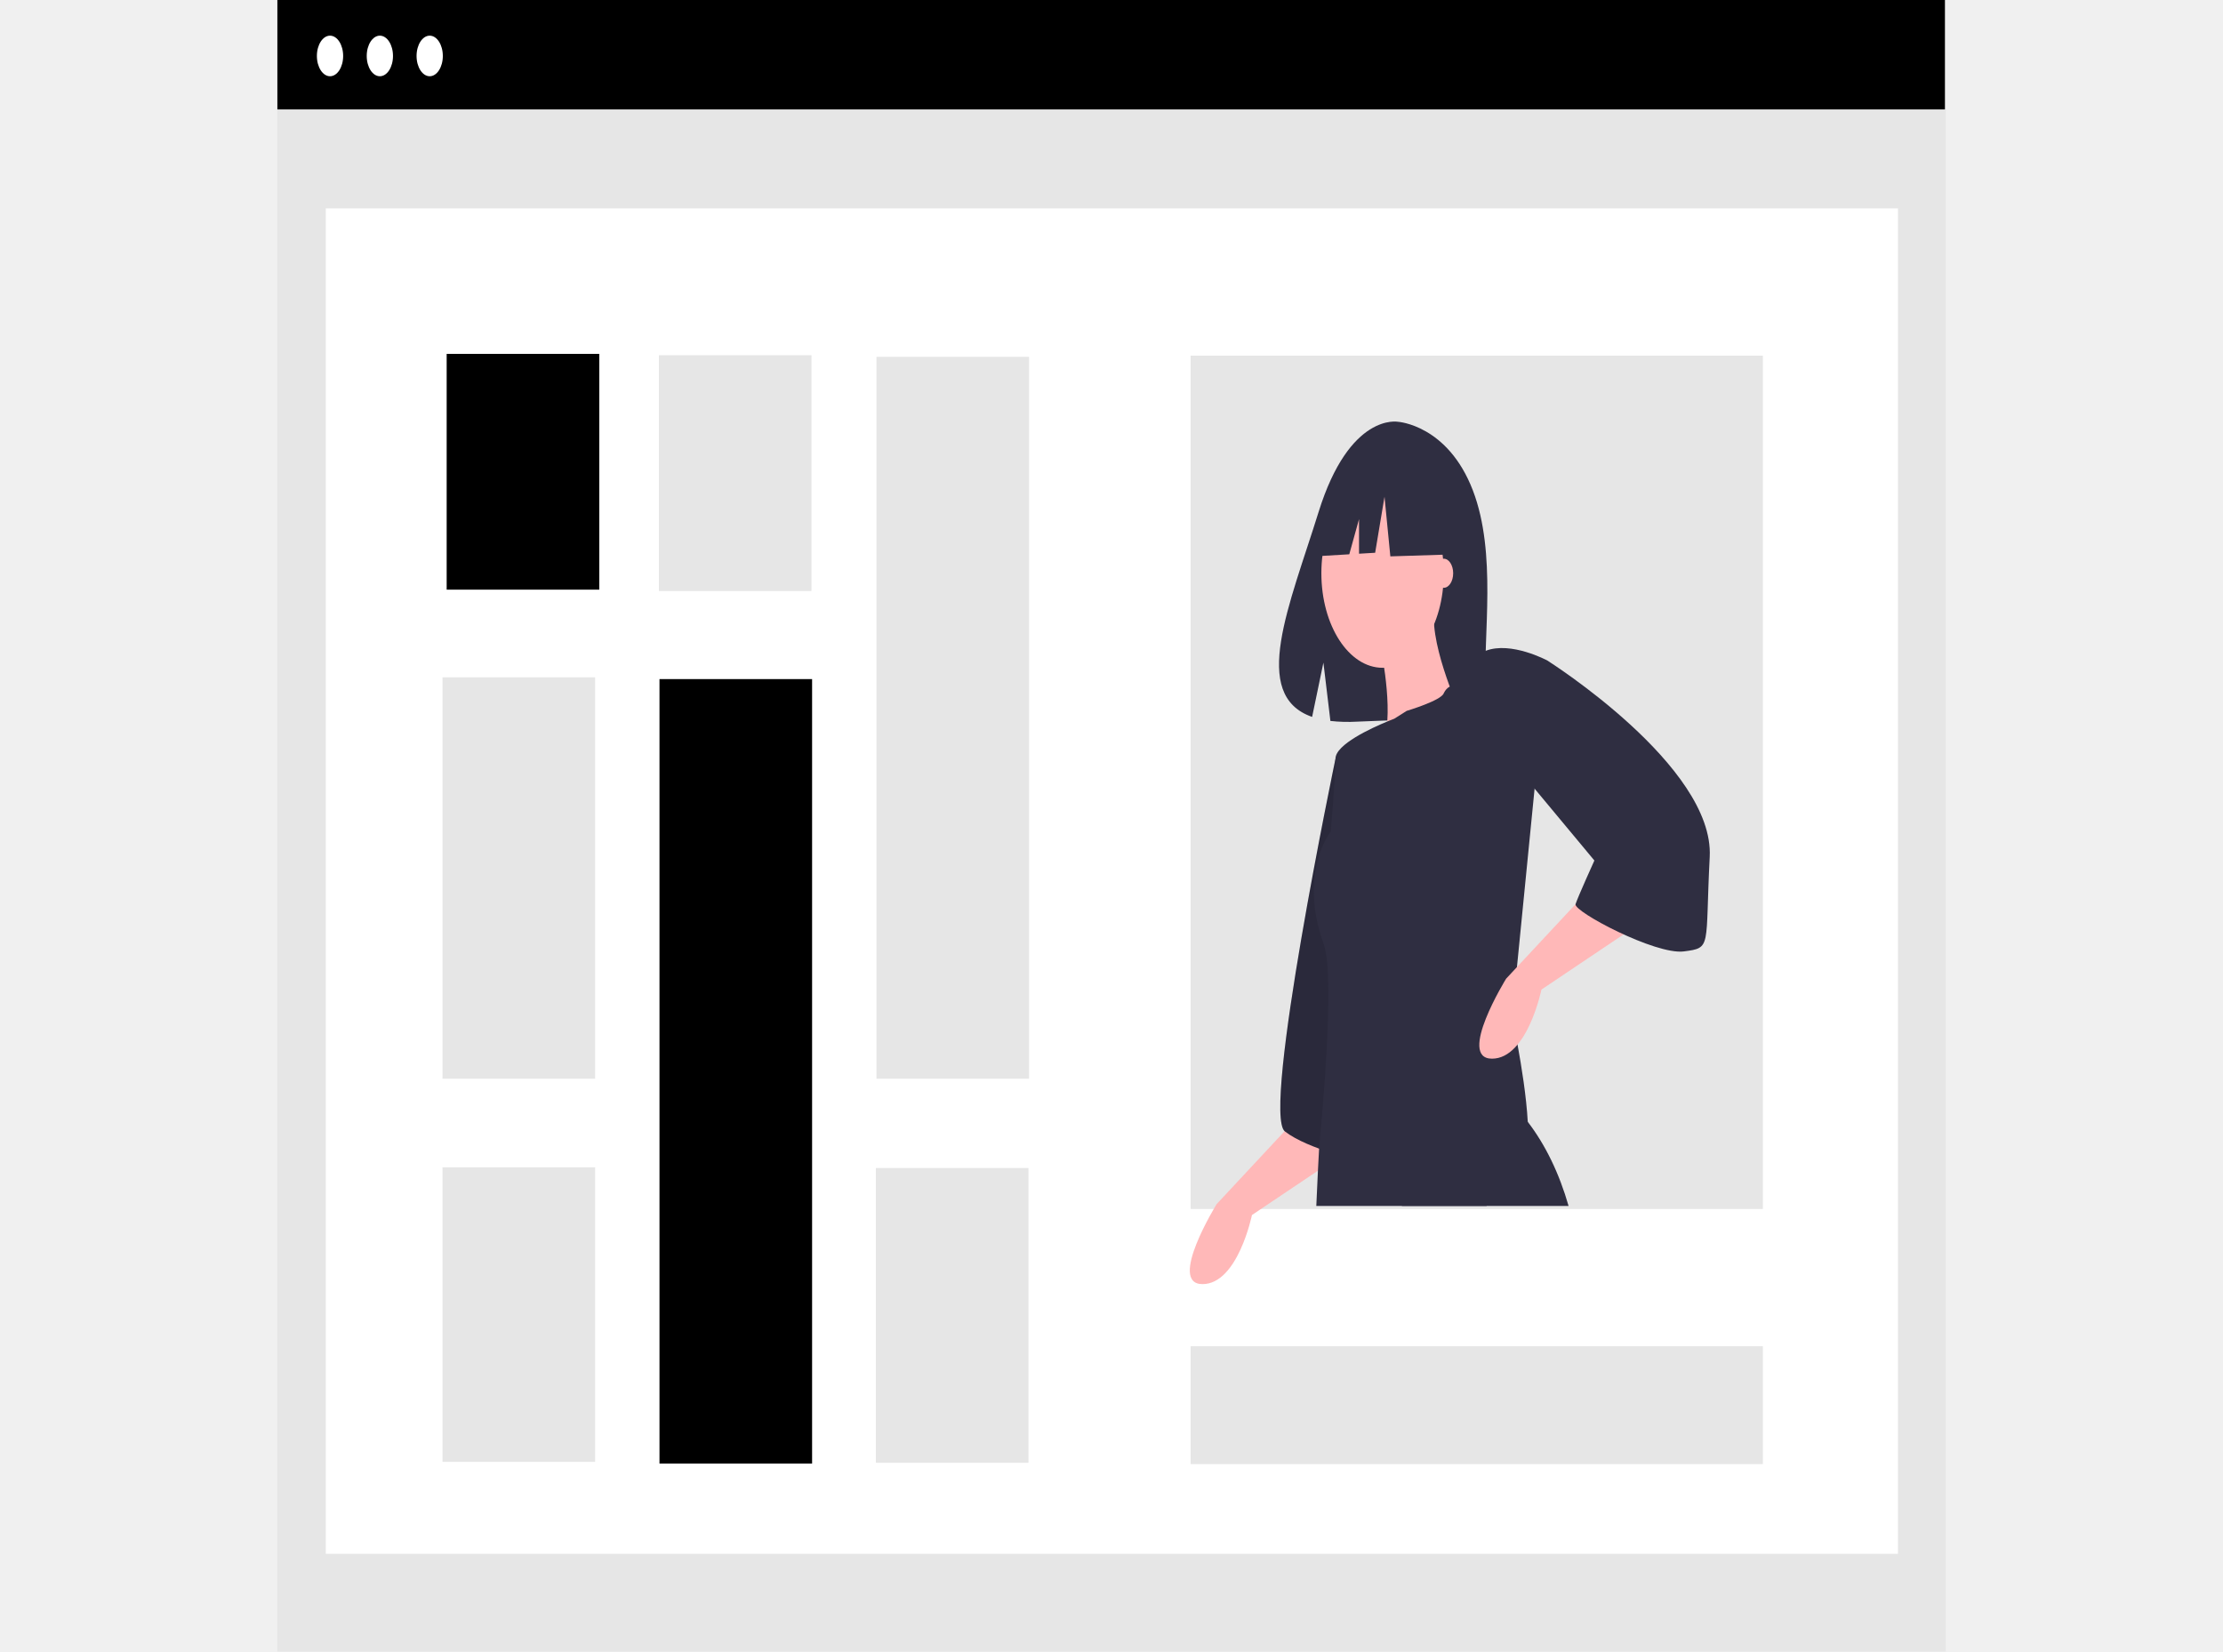
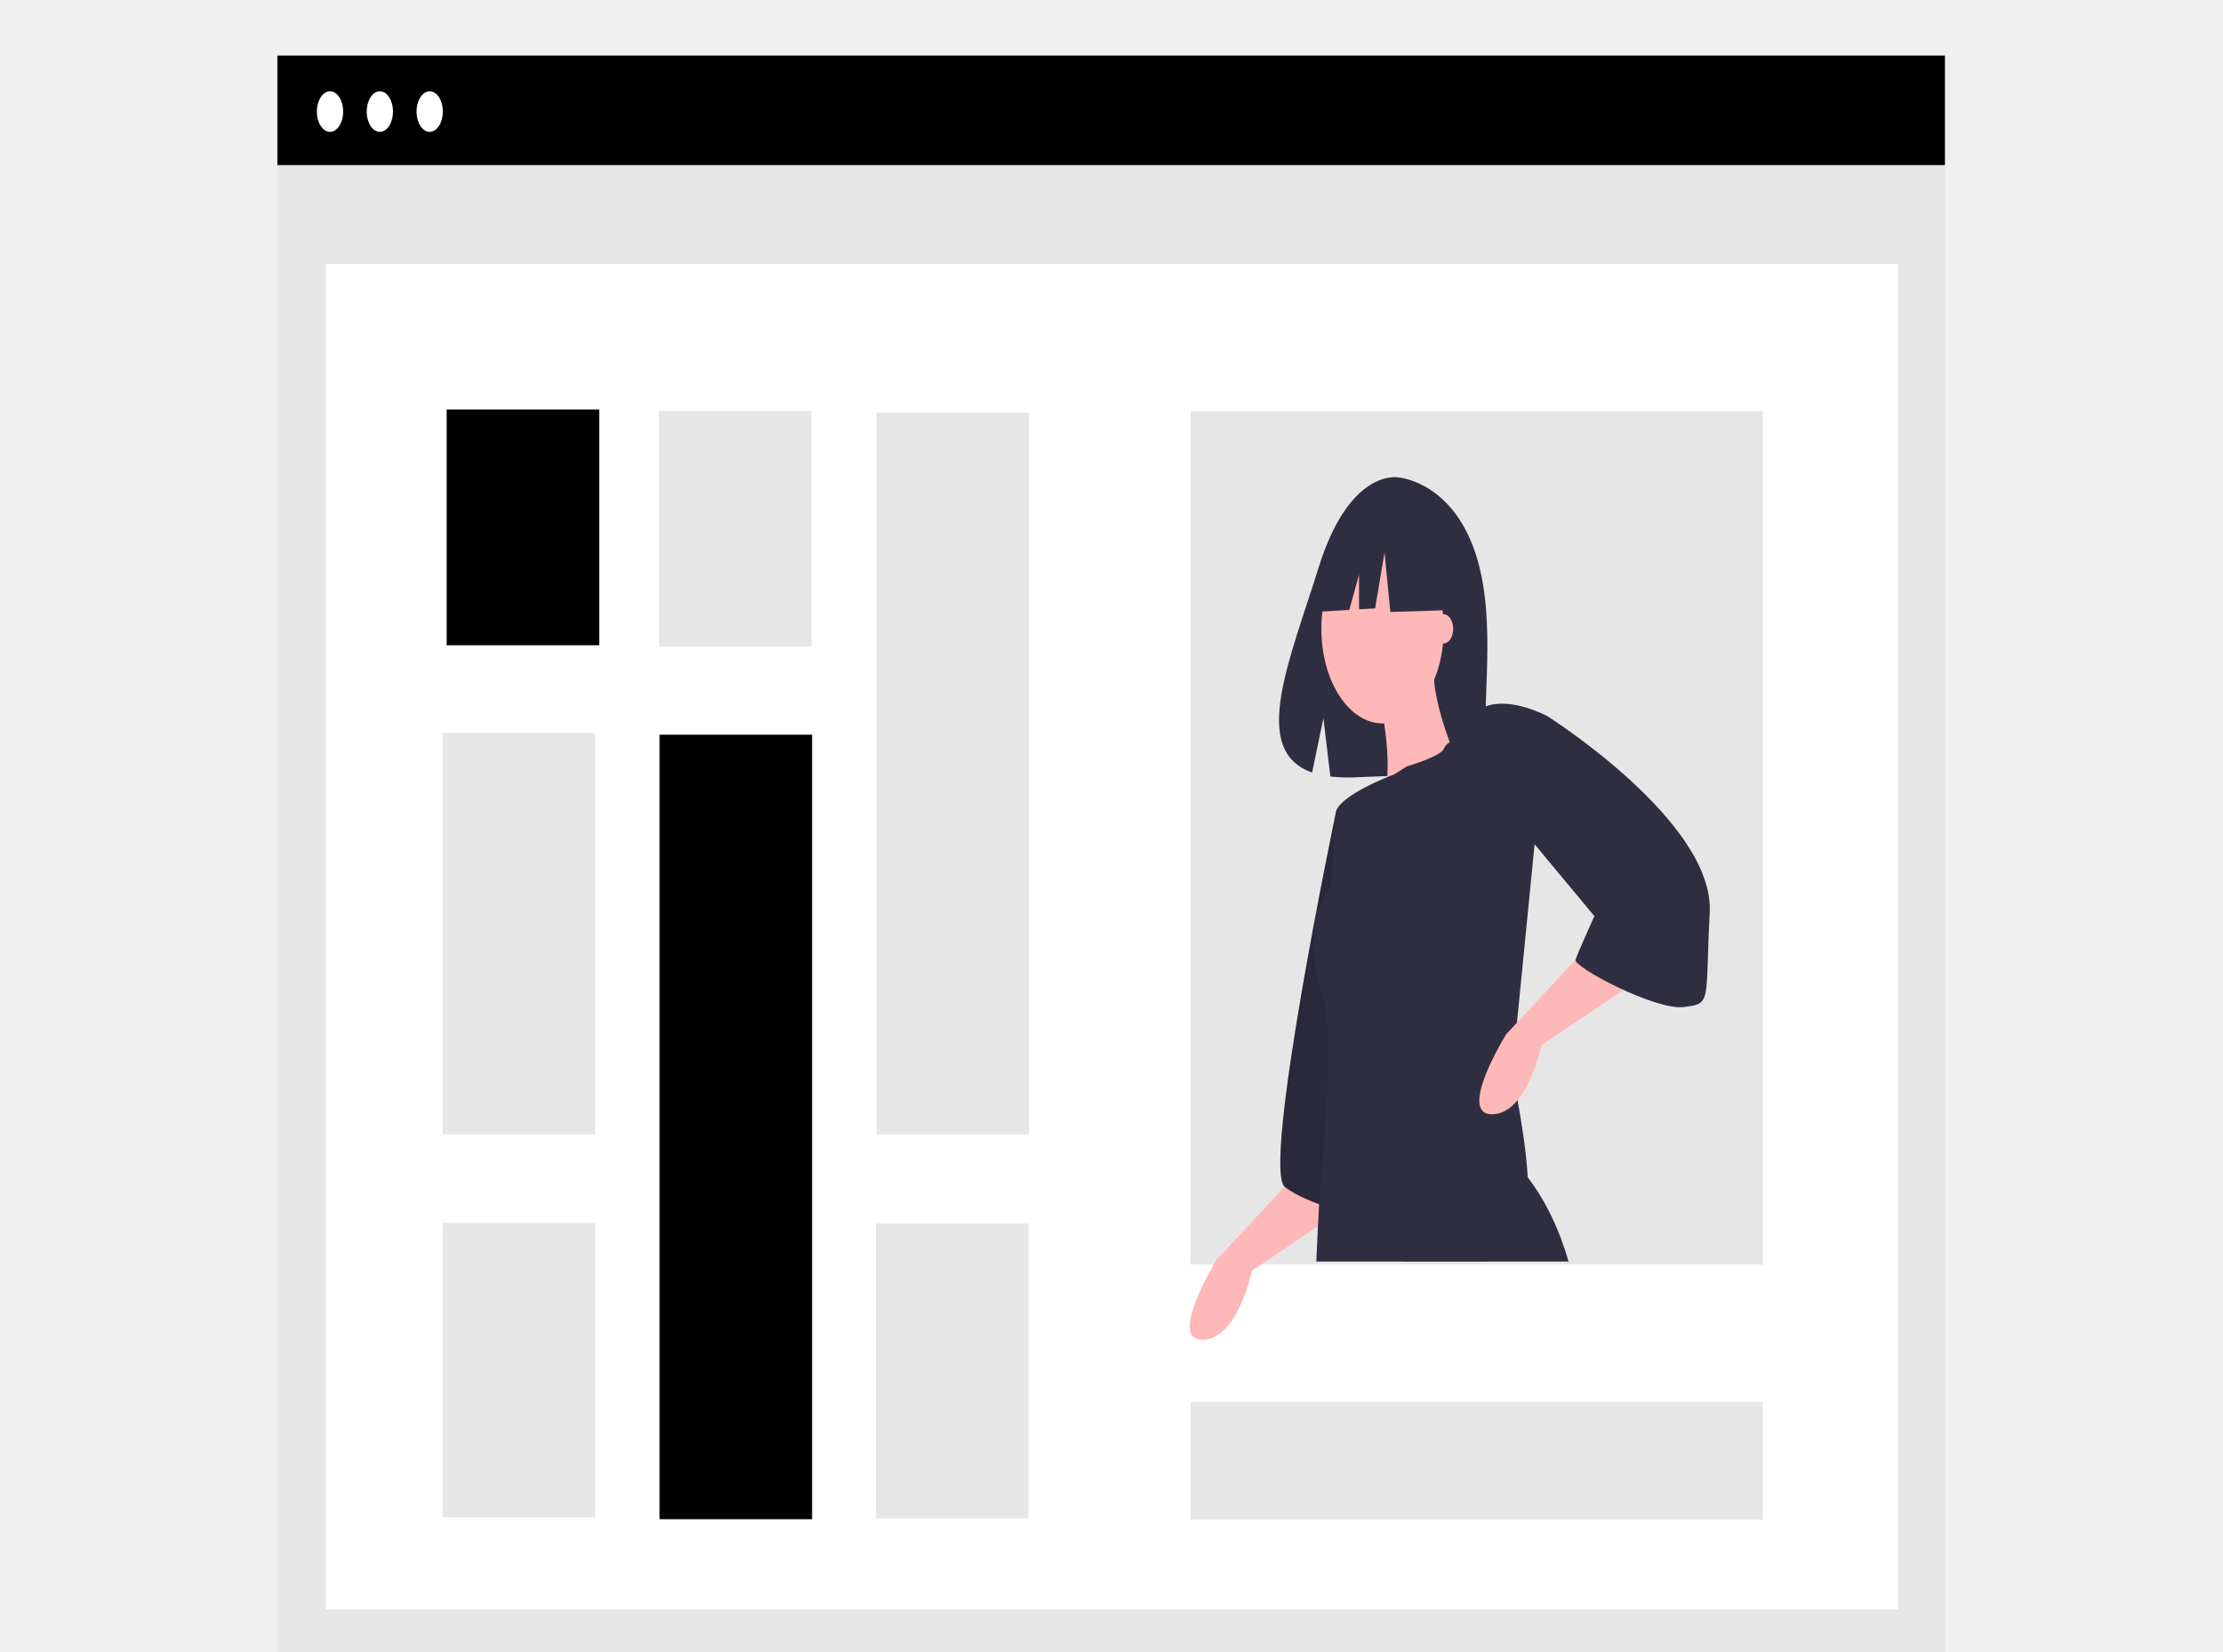
- <svg xmlns="http://www.w3.org/2000/svg" width="319" height="237" viewBox="0 0 300 297" fill="none">
+ <svg xmlns="http://www.w3.org/2000/svg" width="319" height="237" viewBox="0 -10 300 297" fill="none">
  <rect width="300" height="297" fill="#E5E5E5" />
  <g clip-path="url(#clip0)">
    <path d="M300 0.263H0.128V297H300V0.263Z" fill="#E6E6E6" />
    <path d="M291.425 37.481H8.703V279.445H291.425V37.481Z" fill="white" />
    <path d="M299.872 0H0V19.684H299.872V0Z" fill="black" />
    <path d="M267.138 63.959H164.227V217.438H267.138V63.959Z" fill="#E6E6E6" />
    <path d="M9.467 13.712C10.771 13.712 11.828 12.078 11.828 10.063C11.828 8.049 10.771 6.415 9.467 6.415C8.163 6.415 7.106 8.049 7.106 10.063C7.106 12.078 8.163 13.712 9.467 13.712Z" fill="white" />
    <path d="M18.43 13.712C19.734 13.712 20.791 12.078 20.791 10.063C20.791 8.049 19.734 6.415 18.43 6.415C17.125 6.415 16.068 8.049 16.068 10.063C16.068 12.078 17.125 13.712 18.43 13.712Z" fill="white" />
    <path d="M27.392 13.712C28.696 13.712 29.753 12.078 29.753 10.063C29.753 8.049 28.696 6.415 27.392 6.415C26.088 6.415 25.031 8.049 25.031 10.063C25.031 12.078 26.088 13.712 27.392 13.712Z" fill="white" />
    <path d="M57.887 63.644H30.444V106.045H57.887V63.644Z" fill="black" />
    <path d="M96.049 63.887H68.607V106.288H96.049V63.887Z" fill="#E6E6E6" />
    <path d="M96.158 122.131H68.716V263.218H96.158V122.131Z" fill="black" />
    <path d="M57.138 121.816H29.695V194.002H57.138V121.816Z" fill="#E6E6E6" />
    <path d="M214.987 88.202C210.468 76.406 201.53 75.857 201.53 75.857C201.53 75.857 192.82 74.136 187.233 92.1C182.025 108.845 174.837 125.01 186.077 128.931L188.107 119.168L189.364 129.657C190.964 129.835 192.569 129.877 194.173 129.784C206.208 129.184 217.67 129.96 217.301 123.289C216.809 114.416 219.334 99.551 214.987 88.202Z" fill="#2F2E41" />
    <path d="M184.144 200.206L168.907 216.553C168.907 216.553 160.019 230.94 166.367 230.94C172.716 230.94 175.256 218.515 175.256 218.515L194.725 205.436L184.144 200.206Z" fill="#FFB8B8" />
    <path d="M190.281 136.446C190.281 136.446 176.948 200.209 181.181 203.477C185.413 206.745 194.724 208.708 194.724 208.708L190.281 136.446Z" fill="#2F2E41" />
    <path opacity="0.1" d="M190.281 136.446C190.281 136.446 176.948 200.209 181.181 203.477C185.413 206.745 194.724 208.708 194.724 208.708L190.281 136.446Z" fill="black" />
    <path d="M232.195 216.884H202.182L223.505 200.209C223.976 200.68 224.427 201.195 224.856 201.752C228.017 205.864 230.528 211.041 232.195 216.884Z" fill="#2F2E41" />
    <path d="M198.746 120.097C204.823 120.097 209.75 112.484 209.75 103.094C209.75 93.704 204.823 86.091 198.746 86.091C192.668 86.091 187.741 93.704 187.741 103.094C187.741 112.484 192.668 120.097 198.746 120.097Z" fill="#FFB8B8" />
    <path d="M198.534 117.154C198.534 117.154 201.073 129.579 198.534 134.157C195.995 138.735 212.501 127.618 212.501 127.618C212.501 127.618 206.576 114.539 208.269 108.653L198.534 117.154Z" fill="#FFB8B8" />
    <path d="M222.912 173.924L222.023 182.877C222.023 182.877 222.472 184.911 223.018 187.873C223.729 191.738 224.605 197.183 224.855 201.75C225.113 206.38 224.723 210.107 222.87 210.343C220.212 210.683 218.828 213.174 217.448 216.883H186.83C186.91 214.843 187.007 212.723 187.122 210.546C187.186 209.238 187.256 207.912 187.332 206.57C187.417 205.027 190.415 176.037 188.162 169.798C183.507 156.916 189.432 149.526 189.432 149.526C189.432 149.526 190.278 139.716 190.278 136.447C190.278 133.883 196.779 130.921 199.59 129.757C199.772 129.685 199.932 129.613 200.08 129.561C200.567 129.365 200.859 129.253 200.859 129.253L203.081 127.846C203.081 127.846 209.323 125.982 209.747 124.674C210.018 124.11 210.397 123.693 210.831 123.483C211.724 122.895 212.862 122.476 213.133 122.058C213.52 121.37 213.87 120.635 214.179 119.86C214.99 118.422 216.084 117.433 217.294 117.045C221.839 115.273 228.37 118.785 228.37 118.785L226.085 141.837L222.912 173.924Z" fill="#2F2E41" />
    <path d="M236.203 159.662L220.966 176.008C220.966 176.008 212.078 190.395 218.427 190.395C224.776 190.395 227.313 177.972 227.313 177.972L246.782 164.894L236.203 159.662Z" fill="#FFB8B8" />
    <path d="M210.027 87.065L201.196 79.92L195.657 81.246C193.694 81.717 191.869 83.088 190.417 85.183C188.965 87.278 187.954 89.998 187.516 92.992L186.479 100.06L192.76 99.686L194.514 93.36V99.582L197.413 99.41L199.094 89.339L200.145 100.059L210.448 99.734L210.027 87.065Z" fill="#2F2E41" />
    <path d="M225.41 120.097L228.373 118.789C228.373 118.789 258.423 137.754 257.577 154.103C256.73 170.451 258 170.449 252.921 171.105C247.842 171.761 233.03 163.912 233.45 162.604C233.871 161.296 236.836 154.756 236.836 154.756L225.408 141.022L225.41 120.097Z" fill="#2F2E41" />
    <path d="M209.75 105.711C210.685 105.711 211.443 104.539 211.443 103.095C211.443 101.65 210.685 100.479 209.75 100.479C208.815 100.479 208.057 101.65 208.057 103.095C208.057 104.539 208.815 105.711 209.75 105.711Z" fill="#FFB8B8" />
    <path d="M267.138 242.106H164.227V263.307H267.138V242.106Z" fill="#E6E6E6" />
    <path d="M57.138 209.932H29.695V262.904H57.138V209.932Z" fill="#E6E6E6" />
    <path d="M135.179 64.176H107.736V194.001H135.179V64.176Z" fill="#E6E6E6" />
    <path d="M135.07 210.061H107.627V263.064H135.07V210.061Z" fill="#E6E6E6" />
  </g>
  <defs>
    <clipPath id="clip0">
      <rect width="300" height="297" fill="white" />
    </clipPath>
  </defs>
</svg>
